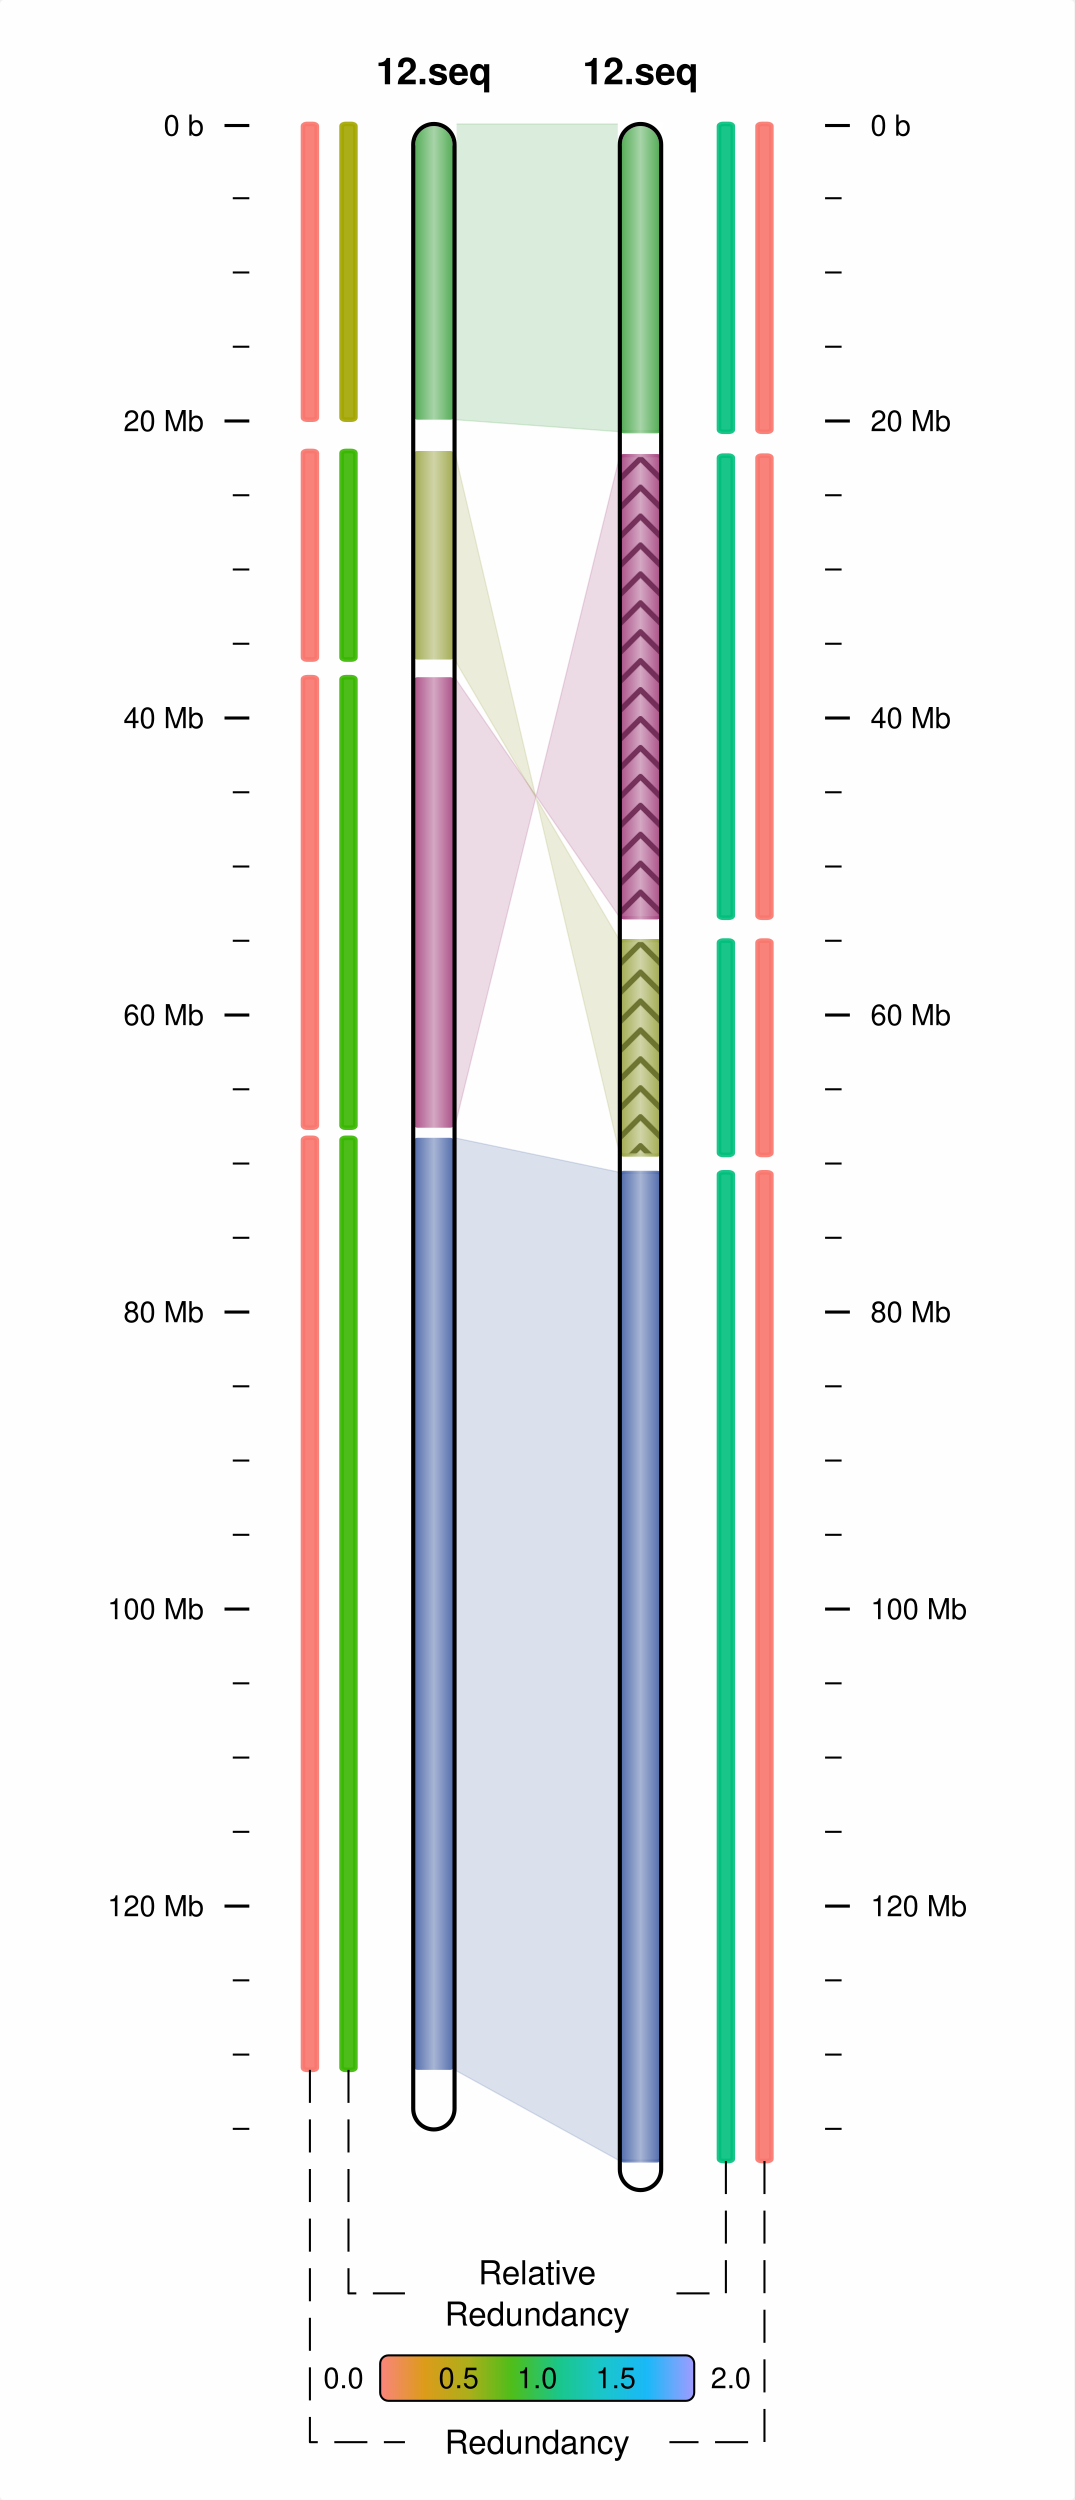
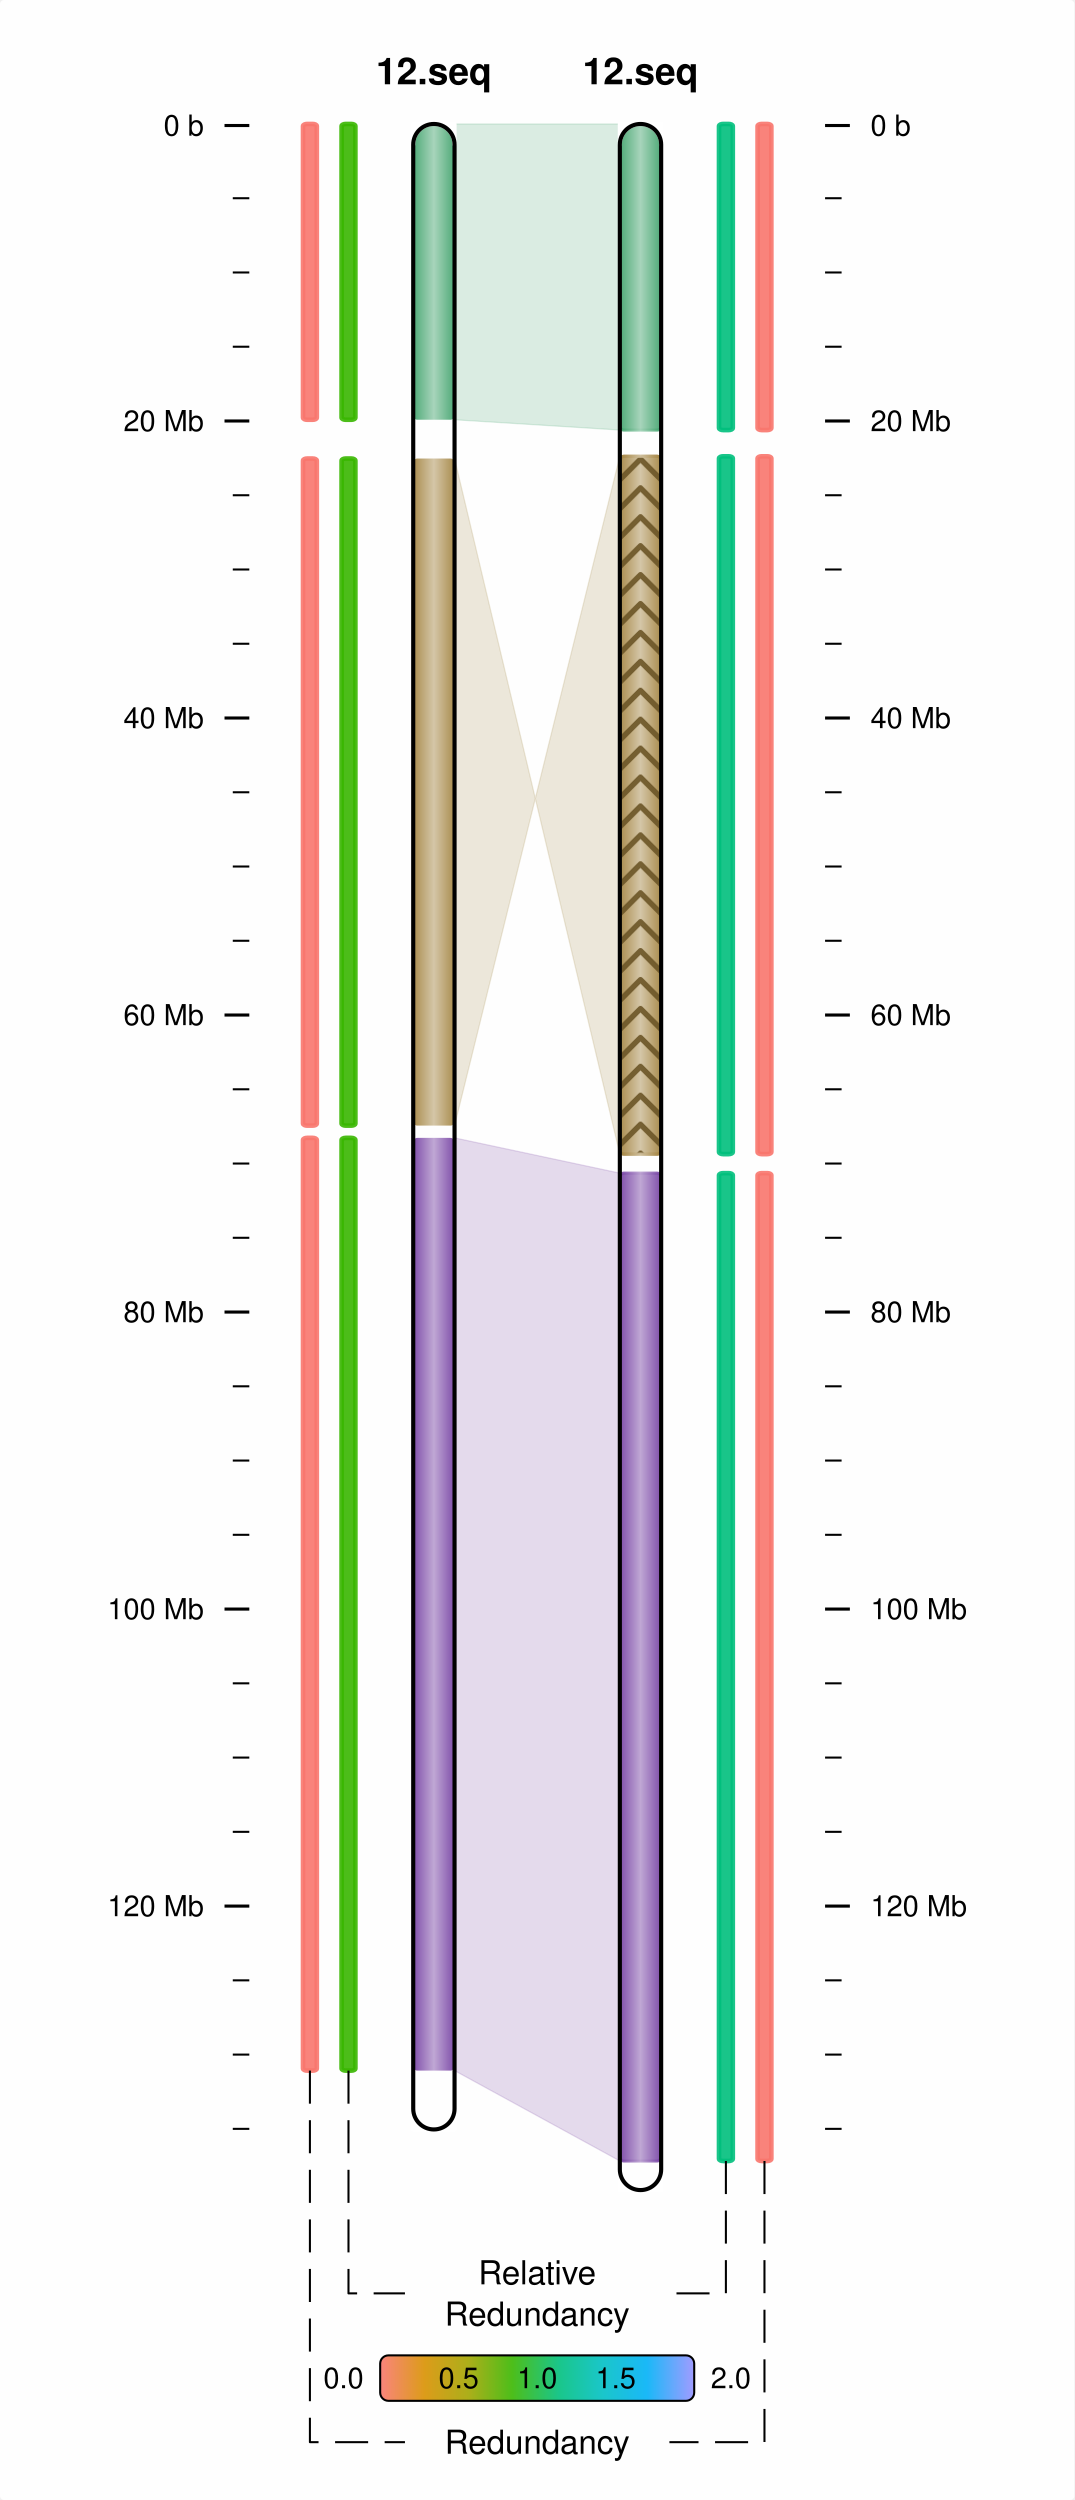
<svg xmlns="http://www.w3.org/2000/svg" viewBox="0 0 260 605">
  <rect x="0" y="0" width="260" height="605" rx="1" ry="1" fill="white" fill-opacity="0.9" stroke="white" stroke-width="0" stroke-opacity="1" />
  <line id="54.33332830.37500060.33332830.375000" x1="54.333" y1="30.375" x2="60.333" y2="30.375" stroke-width="0.75" stroke="black" />
  <text id="49.33332832.825001" x="49.333" y="32.825" dominant-baseline="" baseline-shift="" alignment-baseline="" font-size="7px" font-weight="normal" font-family="Helvetica,Arial" font-variant="normal" text-anchor="end" text-align="start" line-height="125%%">
0 b</text>
  <line id="56.33332847.96974960.33332847.969749" x1="56.333" y1="47.97" x2="60.333" y2="47.97" stroke-width="0.5" stroke="black" />
  <line id="56.33332865.93949960.33332865.939499" x1="56.333" y1="65.939" x2="60.333" y2="65.939" stroke-width="0.5" stroke="black" />
  <line id="56.33332883.90924860.33332883.909248" x1="56.333" y1="83.909" x2="60.333" y2="83.909" stroke-width="0.5" stroke="black" />
  <line id="54.333328101.87899860.333328101.878998" x1="54.333" y1="101.879" x2="60.333" y2="101.879" stroke-width="0.75" stroke="black" />
  <text id="49.333328104.328995" x="49.333" y="104.329" dominant-baseline="" baseline-shift="" alignment-baseline="" font-size="7px" font-weight="normal" font-family="Helvetica,Arial" font-variant="normal" text-anchor="end" text-align="start" line-height="125%%">
20 Mb</text>
  <line id="56.333328119.84874760.333328119.848747" x1="56.333" y1="119.849" x2="60.333" y2="119.849" stroke-width="0.5" stroke="black" />
  <line id="56.333328137.81849760.333328137.818497" x1="56.333" y1="137.818" x2="60.333" y2="137.818" stroke-width="0.5" stroke="black" />
  <line id="56.333328155.78823960.333328155.788239" x1="56.333" y1="155.788" x2="60.333" y2="155.788" stroke-width="0.5" stroke="black" />
  <line id="54.333328173.75799660.333328173.757996" x1="54.333" y1="173.758" x2="60.333" y2="173.758" stroke-width="0.75" stroke="black" />
  <text id="49.333328176.207993" x="49.333" y="176.208" dominant-baseline="" baseline-shift="" alignment-baseline="" font-size="7px" font-weight="normal" font-family="Helvetica,Arial" font-variant="normal" text-anchor="end" text-align="start" line-height="125%%">
40 Mb</text>
  <line id="56.333328191.72773760.333328191.727737" x1="56.333" y1="191.728" x2="60.333" y2="191.728" stroke-width="0.5" stroke="black" />
  <line id="56.333328209.69749560.333328209.697495" x1="56.333" y1="209.697" x2="60.333" y2="209.697" stroke-width="0.5" stroke="black" />
  <line id="56.333328227.66723660.333328227.667236" x1="56.333" y1="227.667" x2="60.333" y2="227.667" stroke-width="0.5" stroke="black" />
  <line id="54.333328245.63699360.333328245.636993" x1="54.333" y1="245.637" x2="60.333" y2="245.637" stroke-width="0.75" stroke="black" />
  <text id="49.333328248.086990" x="49.333" y="248.087" dominant-baseline="" baseline-shift="" alignment-baseline="" font-size="7px" font-weight="normal" font-family="Helvetica,Arial" font-variant="normal" text-anchor="end" text-align="start" line-height="125%%">
60 Mb</text>
  <line id="56.333328263.60675060.333328263.606750" x1="56.333" y1="263.607" x2="60.333" y2="263.607" stroke-width="0.5" stroke="black" />
  <line id="56.333328281.57647760.333328281.576477" x1="56.333" y1="281.576" x2="60.333" y2="281.576" stroke-width="0.5" stroke="black" />
  <line id="56.333328299.54623460.333328299.546234" x1="56.333" y1="299.546" x2="60.333" y2="299.546" stroke-width="0.5" stroke="black" />
  <line id="54.333328317.51599160.333328317.515991" x1="54.333" y1="317.516" x2="60.333" y2="317.516" stroke-width="0.75" stroke="black" />
  <text id="49.333328319.966003" x="49.333" y="319.966" dominant-baseline="" baseline-shift="" alignment-baseline="" font-size="7px" font-weight="normal" font-family="Helvetica,Arial" font-variant="normal" text-anchor="end" text-align="start" line-height="125%%">
80 Mb</text>
  <line id="56.333328335.48574860.333328335.485748" x1="56.333" y1="335.486" x2="60.333" y2="335.486" stroke-width="0.5" stroke="black" />
  <line id="56.333328353.45547560.333328353.455475" x1="56.333" y1="353.455" x2="60.333" y2="353.455" stroke-width="0.5" stroke="black" />
  <line id="56.333328371.42523260.333328371.425232" x1="56.333" y1="371.425" x2="60.333" y2="371.425" stroke-width="0.5" stroke="black" />
  <line id="54.333328389.39498960.333328389.394989" x1="54.333" y1="389.395" x2="60.333" y2="389.395" stroke-width="0.75" stroke="black" />
  <text id="49.333328391.845001" x="49.333" y="391.845" dominant-baseline="" baseline-shift="" alignment-baseline="" font-size="7px" font-weight="normal" font-family="Helvetica,Arial" font-variant="normal" text-anchor="end" text-align="start" line-height="125%%">
100 Mb</text>
  <line id="56.333328407.36471660.333328407.364716" x1="56.333" y1="407.365" x2="60.333" y2="407.365" stroke-width="0.5" stroke="black" />
  <line id="56.333328425.33447360.333328425.334473" x1="56.333" y1="425.334" x2="60.333" y2="425.334" stroke-width="0.5" stroke="black" />
  <line id="56.333328443.30423060.333328443.304230" x1="56.333" y1="443.304" x2="60.333" y2="443.304" stroke-width="0.5" stroke="black" />
  <line id="54.333328461.27398760.333328461.273987" x1="54.333" y1="461.274" x2="60.333" y2="461.274" stroke-width="0.75" stroke="black" />
  <text id="49.333328463.723999" x="49.333" y="463.724" dominant-baseline="" baseline-shift="" alignment-baseline="" font-size="7px" font-weight="normal" font-family="Helvetica,Arial" font-variant="normal" text-anchor="end" text-align="start" line-height="125%%">
120 Mb</text>
  <line id="56.333328479.24371360.333328479.243713" x1="56.333" y1="479.244" x2="60.333" y2="479.244" stroke-width="0.5" stroke="black" />
  <line id="56.333328497.21347060.333328497.213470" x1="56.333" y1="497.213" x2="60.333" y2="497.213" stroke-width="0.5" stroke="black" />
  <line id="56.333328515.18322860.333328515.183228" x1="56.333" y1="515.183" x2="60.333" y2="515.183" stroke-width="0.5" stroke="black" />
  <line id="205.66667230.375000199.66667230.375000" x1="205.667" y1="30.375" x2="199.667" y2="30.375" stroke-width="0.75" stroke="black" />
  <text id="210.66667232.825001" x="210.667" y="32.825" dominant-baseline="" baseline-shift="" alignment-baseline="" font-size="7px" font-weight="normal" font-family="Helvetica,Arial" font-variant="normal" text-anchor="start" text-align="start" line-height="125%%">
0 b</text>
  <line id="203.66667247.969749199.66667247.969749" x1="203.667" y1="47.97" x2="199.667" y2="47.97" stroke-width="0.5" stroke="black" />
  <line id="203.66667265.939499199.66667265.939499" x1="203.667" y1="65.939" x2="199.667" y2="65.939" stroke-width="0.5" stroke="black" />
  <line id="203.66667283.909248199.66667283.909248" x1="203.667" y1="83.909" x2="199.667" y2="83.909" stroke-width="0.5" stroke="black" />
  <line id="205.666672101.878998199.666672101.878998" x1="205.667" y1="101.879" x2="199.667" y2="101.879" stroke-width="0.75" stroke="black" />
  <text id="210.666672104.328995" x="210.667" y="104.329" dominant-baseline="" baseline-shift="" alignment-baseline="" font-size="7px" font-weight="normal" font-family="Helvetica,Arial" font-variant="normal" text-anchor="start" text-align="start" line-height="125%%">
20 Mb</text>
  <line id="203.666672119.848747199.666672119.848747" x1="203.667" y1="119.849" x2="199.667" y2="119.849" stroke-width="0.5" stroke="black" />
  <line id="203.666672137.818497199.666672137.818497" x1="203.667" y1="137.818" x2="199.667" y2="137.818" stroke-width="0.5" stroke="black" />
  <line id="203.666672155.788239199.666672155.788239" x1="203.667" y1="155.788" x2="199.667" y2="155.788" stroke-width="0.5" stroke="black" />
  <line id="205.666672173.757996199.666672173.757996" x1="205.667" y1="173.758" x2="199.667" y2="173.758" stroke-width="0.75" stroke="black" />
  <text id="210.666672176.207993" x="210.667" y="176.208" dominant-baseline="" baseline-shift="" alignment-baseline="" font-size="7px" font-weight="normal" font-family="Helvetica,Arial" font-variant="normal" text-anchor="start" text-align="start" line-height="125%%">
40 Mb</text>
  <line id="203.666672191.727737199.666672191.727737" x1="203.667" y1="191.728" x2="199.667" y2="191.728" stroke-width="0.5" stroke="black" />
  <line id="203.666672209.697495199.666672209.697495" x1="203.667" y1="209.697" x2="199.667" y2="209.697" stroke-width="0.5" stroke="black" />
  <line id="203.666672227.667236199.666672227.667236" x1="203.667" y1="227.667" x2="199.667" y2="227.667" stroke-width="0.5" stroke="black" />
  <line id="205.666672245.636993199.666672245.636993" x1="205.667" y1="245.637" x2="199.667" y2="245.637" stroke-width="0.75" stroke="black" />
  <text id="210.666672248.086990" x="210.667" y="248.087" dominant-baseline="" baseline-shift="" alignment-baseline="" font-size="7px" font-weight="normal" font-family="Helvetica,Arial" font-variant="normal" text-anchor="start" text-align="start" line-height="125%%">
60 Mb</text>
  <line id="203.666672263.606750199.666672263.606750" x1="203.667" y1="263.607" x2="199.667" y2="263.607" stroke-width="0.5" stroke="black" />
  <line id="203.666672281.576477199.666672281.576477" x1="203.667" y1="281.576" x2="199.667" y2="281.576" stroke-width="0.5" stroke="black" />
  <line id="203.666672299.546234199.666672299.546234" x1="203.667" y1="299.546" x2="199.667" y2="299.546" stroke-width="0.5" stroke="black" />
  <line id="205.666672317.515991199.666672317.515991" x1="205.667" y1="317.516" x2="199.667" y2="317.516" stroke-width="0.75" stroke="black" />
  <text id="210.666672319.966003" x="210.667" y="319.966" dominant-baseline="" baseline-shift="" alignment-baseline="" font-size="7px" font-weight="normal" font-family="Helvetica,Arial" font-variant="normal" text-anchor="start" text-align="start" line-height="125%%">
80 Mb</text>
  <line id="203.666672335.485748199.666672335.485748" x1="203.667" y1="335.486" x2="199.667" y2="335.486" stroke-width="0.5" stroke="black" />
  <line id="203.666672353.455475199.666672353.455475" x1="203.667" y1="353.455" x2="199.667" y2="353.455" stroke-width="0.5" stroke="black" />
  <line id="203.666672371.425232199.666672371.425232" x1="203.667" y1="371.425" x2="199.667" y2="371.425" stroke-width="0.5" stroke="black" />
  <line id="205.666672389.394989199.666672389.394989" x1="205.667" y1="389.395" x2="199.667" y2="389.395" stroke-width="0.75" stroke="black" />
  <text id="210.666672391.845001" x="210.667" y="391.845" dominant-baseline="" baseline-shift="" alignment-baseline="" font-size="7px" font-weight="normal" font-family="Helvetica,Arial" font-variant="normal" text-anchor="start" text-align="start" line-height="125%%">
100 Mb</text>
  <line id="203.666672407.364716199.666672407.364716" x1="203.667" y1="407.365" x2="199.667" y2="407.365" stroke-width="0.5" stroke="black" />
  <line id="203.666672425.334473199.666672425.334473" x1="203.667" y1="425.334" x2="199.667" y2="425.334" stroke-width="0.5" stroke="black" />
  <line id="203.666672443.304230199.666672443.304230" x1="203.667" y1="443.304" x2="199.667" y2="443.304" stroke-width="0.5" stroke="black" />
  <line id="205.666672461.273987199.666672461.273987" x1="205.667" y1="461.274" x2="199.667" y2="461.274" stroke-width="0.75" stroke="black" />
  <text id="210.666672463.723999" x="210.667" y="463.724" dominant-baseline="" baseline-shift="" alignment-baseline="" font-size="7px" font-weight="normal" font-family="Helvetica,Arial" font-variant="normal" text-anchor="start" text-align="start" line-height="125%%">
120 Mb</text>
  <line id="203.666672479.243713199.666672479.243713" x1="203.667" y1="479.244" x2="199.667" y2="479.244" stroke-width="0.5" stroke="black" />
  <line id="203.666672497.213470199.666672497.213470" x1="203.667" y1="497.213" x2="199.667" y2="497.213" stroke-width="0.5" stroke="black" />
  <line id="203.666672515.183228199.666672515.183228" x1="203.667" y1="515.183" x2="199.667" y2="515.183" stroke-width="0.5" stroke="black" />
  <defs id="">
-     <linearGradient id="grad100.000000275.355347" x1="0%" y1="0%" x2="100%" y2="0%">
-       <stop offset="0%" stop-color="#3B59A0" stop-opacity="1" />
-       <stop offset="50%" stop-color="#9DACCF" stop-opacity="1" />
-       <stop offset="100%" stop-color="#3B59A0" stop-opacity="1" />
-     </linearGradient>
-   </defs>
-   <rect x="100" y="275.355" width="10" height="225.546" rx="1" ry="1" fill="url(#grad100.000000275.355347)" fill-opacity="0.9" stroke-width="0.75" stroke-opacity="0.9" />
-   <defs id="">
-     <linearGradient id="grad100.000000275.355347NRC" x1="0%" y1="0%" x2="100%" y2="0%">
+     <linearGradient id="grad100.000000275.369720" x1="0%" y1="0%" x2="100%" y2="0%">
+       <stop offset="0%" stop-color="#713BA0" stop-opacity="1" />
+       <stop offset="50%" stop-color="#B89DCF" stop-opacity="1" />
+       <stop offset="100%" stop-color="#713BA0" stop-opacity="1" />
+     </linearGradient>
+   </defs>
+   <rect x="100" y="275.37" width="10" height="225.718" rx="1" ry="1" fill="url(#grad100.000000275.369720)" fill-opacity="0.9" stroke-width="0.75" stroke-opacity="0.9" />
+   <defs id="">
+     <linearGradient id="grad100.000000275.369720NRC" x1="0%" y1="0%" x2="100%" y2="0%">
      <stop offset="100%" stop-color="#39B600" stop-opacity="1" />
    </linearGradient>
  </defs>
-   <rect x="82.667" y="275.355" width="3.333" height="225.546" rx="1" ry="0.5" fill="url(#grad100.000000275.355347NRC)" fill-opacity="0.9" stroke="url(#grad100.000000275.355347NRC)" stroke-width="1.125" stroke-opacity="0.9" />
-   <defs id="">
-     <linearGradient id="grad100.000000275.355347NRCRedun" x1="0%" y1="0%" x2="100%" y2="0%">
-       <stop offset="100%" stop-color="#F8766D" stop-opacity="1" />
-     </linearGradient>
-   </defs>
-   <rect x="73.333" y="275.355" width="3.333" height="225.546" rx="1" ry="0.5" fill="url(#grad100.000000275.355347NRCRedun)" fill-opacity="0.9" stroke="url(#grad100.000000275.355347NRCRedun)" stroke-width="1.125" stroke-opacity="0.9" />
-   <defs id="">
-     <linearGradient id="grad150.000000283.707703" x1="0%" y1="0%" x2="100%" y2="0%">
-       <stop offset="0%" stop-color="#3B59A0" stop-opacity="1" />
-       <stop offset="50%" stop-color="#9DACCF" stop-opacity="1" />
-       <stop offset="100%" stop-color="#3B59A0" stop-opacity="1" />
-     </linearGradient>
-   </defs>
-   <rect x="150" y="283.708" width="10" height="239.25" rx="1" ry="1" fill="url(#grad150.000000283.707703)" fill-opacity="0.9" stroke="url(#grad150.000000283.707703)" stroke-width="0.75" stroke-opacity="0.9" />
-   <defs id="">
-     <linearGradient id="grad150.000000283.707703NRC" x1="0%" y1="0%" x2="100%" y2="0%">
+   <rect x="82.667" y="275.37" width="3.333" height="225.718" rx="1" ry="0.5" fill="url(#grad100.000000275.369720NRC)" fill-opacity="0.9" stroke="url(#grad100.000000275.369720NRC)" stroke-width="1.125" stroke-opacity="0.9" />
+   <defs id="">
+     <linearGradient id="grad100.000000275.369720NRCRedun" x1="0%" y1="0%" x2="100%" y2="0%">
+       <stop offset="100%" stop-color="#F8766D" stop-opacity="1" />
+     </linearGradient>
+   </defs>
+   <rect x="73.333" y="275.37" width="3.333" height="225.718" rx="1" ry="0.5" fill="url(#grad100.000000275.369720NRCRedun)" fill-opacity="0.9" stroke="url(#grad100.000000275.369720NRCRedun)" stroke-width="1.125" stroke-opacity="0.9" />
+   <defs id="">
+     <linearGradient id="grad150.000000283.905365" x1="0%" y1="0%" x2="100%" y2="0%">
+       <stop offset="0%" stop-color="#713BA0" stop-opacity="1" />
+       <stop offset="50%" stop-color="#B89DCF" stop-opacity="1" />
+       <stop offset="100%" stop-color="#713BA0" stop-opacity="1" />
+     </linearGradient>
+   </defs>
+   <rect x="150" y="283.905" width="10" height="239.053" rx="1" ry="1" fill="url(#grad150.000000283.905365)" fill-opacity="0.9" stroke="url(#grad150.000000283.905365)" stroke-width="0.75" stroke-opacity="0.9" />
+   <defs id="">
+     <linearGradient id="grad150.000000283.905365NRC" x1="0%" y1="0%" x2="100%" y2="0%">
      <stop offset="100%" stop-color="#00BF7D" stop-opacity="1" />
    </linearGradient>
  </defs>
-   <rect x="174" y="283.708" width="3.333" height="239.25" rx="1" ry="0.5" fill="url(#grad150.000000283.707703NRC)" fill-opacity="0.9" stroke="url(#grad150.000000283.707703NRC)" stroke-width="1.125" stroke-opacity="0.9" />
-   <defs id="">
-     <linearGradient id="grad150.000000283.707703NRCRedun" x1="0%" y1="0%" x2="100%" y2="0%">
-       <stop offset="100%" stop-color="#F8766D" stop-opacity="1" />
-     </linearGradient>
-   </defs>
-   <rect x="183.333" y="283.708" width="3.333" height="239.25" rx="1" ry="0.5" fill="url(#grad150.000000283.707703NRCRedun)" fill-opacity="0.9" stroke="url(#grad150.000000283.707703NRCRedun)" stroke-width="1.125" stroke-opacity="0.9" />
-   <polygon points="110,275.355 110,500.901 150,522.958 150,283.708 " fill="#3B59A0" stroke="#3B59A0" stroke-width="0.3" stroke-opacity="0.18" fill-opacity="0.18" />
-   <defs id="">
-     <linearGradient id="grad100.000000163.885406" x1="0%" y1="0%" x2="100%" y2="0%">
-       <stop offset="0%" stop-color="#A03B79" stop-opacity="1" />
-       <stop offset="50%" stop-color="#CF9DBC" stop-opacity="1" />
-       <stop offset="100%" stop-color="#A03B79" stop-opacity="1" />
-     </linearGradient>
-   </defs>
-   <rect x="100" y="163.885" width="10" height="109.019" rx="1" ry="1" fill="url(#grad100.000000163.885406)" fill-opacity="0.9" stroke-width="0.75" stroke-opacity="0.9" />
-   <defs id="">
-     <linearGradient id="grad100.000000163.885406NRC" x1="0%" y1="0%" x2="100%" y2="0%">
+   <rect x="174" y="283.905" width="3.333" height="239.053" rx="1" ry="0.5" fill="url(#grad150.000000283.905365NRC)" fill-opacity="0.9" stroke="url(#grad150.000000283.905365NRC)" stroke-width="1.125" stroke-opacity="0.9" />
+   <defs id="">
+     <linearGradient id="grad150.000000283.905365NRCRedun" x1="0%" y1="0%" x2="100%" y2="0%">
+       <stop offset="100%" stop-color="#F8766D" stop-opacity="1" />
+     </linearGradient>
+   </defs>
+   <rect x="183.333" y="283.905" width="3.333" height="239.053" rx="1" ry="0.5" fill="url(#grad150.000000283.905365NRCRedun)" fill-opacity="0.9" stroke="url(#grad150.000000283.905365NRCRedun)" stroke-width="1.125" stroke-opacity="0.9" />
+   <polygon points="110,275.37 110,501.088 150,522.958 150,283.905 " fill="#713BA0" stroke="#713BA0" stroke-width="0.3" stroke-opacity="0.18" fill-opacity="0.18" />
+   <defs id="">
+     <linearGradient id="grad100.000000110.964500" x1="0%" y1="0%" x2="100%" y2="0%">
+       <stop offset="0%" stop-color="#A0803B" stop-opacity="1" />
+       <stop offset="50%" stop-color="#CFBF9D" stop-opacity="1" />
+       <stop offset="100%" stop-color="#A0803B" stop-opacity="1" />
+     </linearGradient>
+   </defs>
+   <rect x="100" y="110.965" width="10" height="161.437" rx="1" ry="1" fill="url(#grad100.000000110.964500)" fill-opacity="0.9" stroke-width="0.75" stroke-opacity="0.9" />
+   <defs id="">
+     <linearGradient id="grad100.000000110.964500NRC" x1="0%" y1="0%" x2="100%" y2="0%">
      <stop offset="100%" stop-color="#39B600" stop-opacity="1" />
    </linearGradient>
  </defs>
-   <rect x="82.667" y="163.885" width="3.333" height="109.019" rx="1" ry="0.5" fill="url(#grad100.000000163.885406NRC)" fill-opacity="0.9" stroke="url(#grad100.000000163.885406NRC)" stroke-width="1.125" stroke-opacity="0.9" />
-   <defs id="">
-     <linearGradient id="grad100.000000163.885406NRCRedun" x1="0%" y1="0%" x2="100%" y2="0%">
-       <stop offset="100%" stop-color="#F8766D" stop-opacity="1" />
-     </linearGradient>
-   </defs>
-   <rect x="73.333" y="163.885" width="3.333" height="109.019" rx="1" ry="0.5" fill="url(#grad100.000000163.885406NRCRedun)" fill-opacity="0.9" stroke="url(#grad100.000000163.885406NRCRedun)" stroke-width="1.125" stroke-opacity="0.9" />
-   <defs id="">
-     <linearGradient id="grad150.000000110.267273" x1="0%" y1="0%" x2="100%" y2="0%">
-       <stop offset="0%" stop-color="#A03B79" stop-opacity="1" />
-       <stop offset="50%" stop-color="#CF9DBC" stop-opacity="1" />
-       <stop offset="100%" stop-color="#A03B79" stop-opacity="1" />
-     </linearGradient>
-   </defs>
-   <rect x="150" y="110.267" width="10" height="111.826" rx="1" ry="1" fill="url(#grad150.000000110.267273)" fill-opacity="0.9" stroke="url(#grad150.000000110.267273)" stroke-width="0.75" stroke-opacity="0.9" />
-   <defs id="">
-     <pattern id="Wavy150.000000110.267273" x="150" y="110.267" width="10" height="7" patternUnits="userSpaceOnUse">
-       <path id="" d="m -0.665,6.335 l 5.665,-5.67 l 5.665,5.67 " fill="none" fill-opacity="0.9" stroke="#6B2751" stroke-opacity="1" stroke-linejoin="round" stroke-width="1.33" />
+   <rect x="82.667" y="110.965" width="3.333" height="161.437" rx="1" ry="0.5" fill="url(#grad100.000000110.964500NRC)" fill-opacity="0.9" stroke="url(#grad100.000000110.964500NRC)" stroke-width="1.125" stroke-opacity="0.9" />
+   <defs id="">
+     <linearGradient id="grad100.000000110.964500NRCRedun" x1="0%" y1="0%" x2="100%" y2="0%">
+       <stop offset="100%" stop-color="#F8766D" stop-opacity="1" />
+     </linearGradient>
+   </defs>
+   <rect x="73.333" y="110.965" width="3.333" height="161.437" rx="1" ry="0.5" fill="url(#grad100.000000110.964500NRCRedun)" fill-opacity="0.9" stroke="url(#grad100.000000110.964500NRCRedun)" stroke-width="1.125" stroke-opacity="0.9" />
+   <defs id="">
+     <linearGradient id="grad150.000000110.425407" x1="0%" y1="0%" x2="100%" y2="0%">
+       <stop offset="0%" stop-color="#A0803B" stop-opacity="1" />
+       <stop offset="50%" stop-color="#CFBF9D" stop-opacity="1" />
+       <stop offset="100%" stop-color="#A0803B" stop-opacity="1" />
+     </linearGradient>
+   </defs>
+   <rect x="150" y="110.425" width="10" height="168.869" rx="1" ry="1" fill="url(#grad150.000000110.425407)" fill-opacity="0.9" stroke="url(#grad150.000000110.425407)" stroke-width="0.75" stroke-opacity="0.9" />
+   <defs id="">
+     <pattern id="Wavy150.000000110.425407" x="150" y="110.425" width="10" height="7" patternUnits="userSpaceOnUse">
+       <path id="" d="m -0.665,6.335 l 5.665,-5.67 l 5.665,5.67 " fill="none" fill-opacity="0.9" stroke="#6B5527" stroke-opacity="1" stroke-linejoin="round" stroke-width="1.33" />
    </pattern>
  </defs>
-   <rect x="150" y="110.267" width="10" height="111.826" rx="1" ry="1" fill="url(#Wavy150.000000110.267273)" fill-opacity="0.9" stroke="url(#grad150.000000110.267273)" stroke-width="0.75" stroke-opacity="0.9" />
-   <defs id="">
-     <linearGradient id="grad150.000000110.267273NRC" x1="0%" y1="0%" x2="100%" y2="0%">
+   <rect x="150" y="110.425" width="10" height="168.869" rx="1" ry="1" fill="url(#Wavy150.000000110.425407)" fill-opacity="0.9" stroke="url(#grad150.000000110.425407)" stroke-width="0.75" stroke-opacity="0.9" />
+   <defs id="">
+     <linearGradient id="grad150.000000110.425407NRC" x1="0%" y1="0%" x2="100%" y2="0%">
      <stop offset="100%" stop-color="#00BF7D" stop-opacity="1" />
    </linearGradient>
  </defs>
-   <rect x="174" y="110.267" width="3.333" height="111.826" rx="1" ry="0.5" fill="url(#grad150.000000110.267273NRC)" fill-opacity="0.9" stroke="url(#grad150.000000110.267273NRC)" stroke-width="1.125" stroke-opacity="0.9" />
-   <defs id="">
-     <linearGradient id="grad150.000000110.267273NRCRedun" x1="0%" y1="0%" x2="100%" y2="0%">
-       <stop offset="100%" stop-color="#F8766D" stop-opacity="1" />
-     </linearGradient>
-   </defs>
-   <rect x="183.333" y="110.267" width="3.333" height="111.826" rx="1" ry="0.5" fill="url(#grad150.000000110.267273NRCRedun)" fill-opacity="0.9" stroke="url(#grad150.000000110.267273NRCRedun)" stroke-width="1.125" stroke-opacity="0.9" />
-   <polygon points="110,163.885 110,272.904 150,110.267 150,222.093 " fill="#A03B79" stroke="#A03B79" stroke-width="0.3" stroke-opacity="0.18" fill-opacity="0.18" />
-   <defs id="">
-     <linearGradient id="grad100.000000109.138771" x1="0%" y1="0%" x2="100%" y2="0%">
-       <stop offset="0%" stop-color="#96A03B" stop-opacity="1" />
-       <stop offset="50%" stop-color="#CACF9D" stop-opacity="1" />
-       <stop offset="100%" stop-color="#96A03B" stop-opacity="1" />
-     </linearGradient>
-   </defs>
-   <rect x="100" y="109.139" width="10" height="50.473" rx="1" ry="1" fill="url(#grad100.000000109.138771)" fill-opacity="0.9" stroke-width="0.75" stroke-opacity="0.9" />
-   <defs id="">
-     <linearGradient id="grad100.000000109.138771NRC" x1="0%" y1="0%" x2="100%" y2="0%">
+   <rect x="174" y="110.425" width="3.333" height="168.869" rx="1" ry="0.5" fill="url(#grad150.000000110.425407NRC)" fill-opacity="0.9" stroke="url(#grad150.000000110.425407NRC)" stroke-width="1.125" stroke-opacity="0.9" />
+   <defs id="">
+     <linearGradient id="grad150.000000110.425407NRCRedun" x1="0%" y1="0%" x2="100%" y2="0%">
+       <stop offset="100%" stop-color="#F8766D" stop-opacity="1" />
+     </linearGradient>
+   </defs>
+   <rect x="183.333" y="110.425" width="3.333" height="168.869" rx="1" ry="0.5" fill="url(#grad150.000000110.425407NRCRedun)" fill-opacity="0.9" stroke="url(#grad150.000000110.425407NRCRedun)" stroke-width="1.125" stroke-opacity="0.9" />
+   <polygon points="110,110.965 110,272.401 150,110.425 150,279.294 " fill="#A0803B" stroke="#A0803B" stroke-width="0.3" stroke-opacity="0.18" fill-opacity="0.18" />
+   <defs id="">
+     <linearGradient id="grad100.00000030.000000" x1="0%" y1="0%" x2="100%" y2="0%">
+       <stop offset="0%" stop-color="#3BA068" stop-opacity="1" />
+       <stop offset="50%" stop-color="#9DCFB3" stop-opacity="1" />
+       <stop offset="100%" stop-color="#3BA068" stop-opacity="1" />
+     </linearGradient>
+   </defs>
+   <rect x="100" y="30" width="10" height="71.581" rx="1" ry="1" fill="url(#grad100.00000030.000000)" fill-opacity="0.9" stroke-width="0.75" stroke-opacity="0.9" />
+   <defs id="">
+     <linearGradient id="grad100.00000030.000000NRC" x1="0%" y1="0%" x2="100%" y2="0%">
      <stop offset="100%" stop-color="#39B600" stop-opacity="1" />
    </linearGradient>
  </defs>
-   <rect x="82.667" y="109.139" width="3.333" height="50.473" rx="1" ry="0.5" fill="url(#grad100.000000109.138771NRC)" fill-opacity="0.9" stroke="url(#grad100.000000109.138771NRC)" stroke-width="1.125" stroke-opacity="0.9" />
-   <defs id="">
-     <linearGradient id="grad100.000000109.138771NRCRedun" x1="0%" y1="0%" x2="100%" y2="0%">
-       <stop offset="100%" stop-color="#F8766D" stop-opacity="1" />
-     </linearGradient>
-   </defs>
-   <rect x="73.333" y="109.139" width="3.333" height="50.473" rx="1" ry="0.5" fill="url(#grad100.000000109.138771NRCRedun)" fill-opacity="0.9" stroke="url(#grad100.000000109.138771NRCRedun)" stroke-width="1.125" stroke-opacity="0.9" />
-   <defs id="">
-     <linearGradient id="grad150.000000227.620514" x1="0%" y1="0%" x2="100%" y2="0%">
-       <stop offset="0%" stop-color="#96A03B" stop-opacity="1" />
-       <stop offset="50%" stop-color="#CACF9D" stop-opacity="1" />
-       <stop offset="100%" stop-color="#96A03B" stop-opacity="1" />
-     </linearGradient>
-   </defs>
-   <rect x="150" y="227.621" width="10" height="51.875" rx="1" ry="1" fill="url(#grad150.000000227.620514)" fill-opacity="0.9" stroke="url(#grad150.000000227.620514)" stroke-width="0.75" stroke-opacity="0.9" />
-   <defs id="">
-     <pattern id="Wavy150.000000227.620514" x="150" y="227.621" width="10" height="7" patternUnits="userSpaceOnUse">
-       <path id="" d="m -0.665,6.335 l 5.665,-5.67 l 5.665,5.67 " fill="none" fill-opacity="0.9" stroke="#646B27" stroke-opacity="1" stroke-linejoin="round" stroke-width="1.33" />
-     </pattern>
-   </defs>
-   <rect x="150" y="227.621" width="10" height="51.875" rx="1" ry="1" fill="url(#Wavy150.000000227.620514)" fill-opacity="0.9" stroke="url(#grad150.000000227.620514)" stroke-width="0.75" stroke-opacity="0.9" />
-   <defs id="">
-     <linearGradient id="grad150.000000227.620514NRC" x1="0%" y1="0%" x2="100%" y2="0%">
-       <stop offset="100%" stop-color="#00BF7D" stop-opacity="1" />
-     </linearGradient>
-   </defs>
-   <rect x="174" y="227.621" width="3.333" height="51.875" rx="1" ry="0.5" fill="url(#grad150.000000227.620514NRC)" fill-opacity="0.9" stroke="url(#grad150.000000227.620514NRC)" stroke-width="1.125" stroke-opacity="0.9" />
-   <defs id="">
-     <linearGradient id="grad150.000000227.620514NRCRedun" x1="0%" y1="0%" x2="100%" y2="0%">
-       <stop offset="100%" stop-color="#F8766D" stop-opacity="1" />
-     </linearGradient>
-   </defs>
-   <rect x="183.333" y="227.621" width="3.333" height="51.875" rx="1" ry="0.5" fill="url(#grad150.000000227.620514NRCRedun)" fill-opacity="0.9" stroke="url(#grad150.000000227.620514NRCRedun)" stroke-width="1.125" stroke-opacity="0.9" />
-   <polygon points="110,109.139 110,159.612 150,227.621 150,279.496 " fill="#96A03B" stroke="#96A03B" stroke-width="0.3" stroke-opacity="0.18" fill-opacity="0.18" />
-   <defs id="">
-     <linearGradient id="grad100.00000030.000000" x1="0%" y1="0%" x2="100%" y2="0%">
-       <stop offset="0%" stop-color="#3BA03E" stop-opacity="1" />
-       <stop offset="50%" stop-color="#9DCF9E" stop-opacity="1" />
-       <stop offset="100%" stop-color="#3BA03E" stop-opacity="1" />
-     </linearGradient>
-   </defs>
-   <rect x="100" y="30" width="10" height="71.563" rx="1" ry="1" fill="url(#grad100.00000030.000000)" fill-opacity="0.9" stroke-width="0.75" stroke-opacity="0.9" />
-   <defs id="">
-     <linearGradient id="grad100.00000030.000000NRC" x1="0%" y1="0%" x2="100%" y2="0%">
-       <stop offset="100%" stop-color="#A3A500" stop-opacity="1" />
-     </linearGradient>
-   </defs>
-   <rect x="82.667" y="30" width="3.333" height="71.563" rx="1" ry="0.5" fill="url(#grad100.00000030.000000NRC)" fill-opacity="0.9" stroke="url(#grad100.00000030.000000NRC)" stroke-width="1.125" stroke-opacity="0.9" />
+   <rect x="82.667" y="30" width="3.333" height="71.581" rx="1" ry="0.5" fill="url(#grad100.00000030.000000NRC)" fill-opacity="0.9" stroke="url(#grad100.00000030.000000NRC)" stroke-width="1.125" stroke-opacity="0.9" />
  <defs id="">
    <linearGradient id="grad100.00000030.000000NRCRedun" x1="0%" y1="0%" x2="100%" y2="0%">
      <stop offset="100%" stop-color="#F8766D" stop-opacity="1" />
    </linearGradient>
  </defs>
-   <rect x="73.333" y="30" width="3.333" height="71.563" rx="1" ry="0.5" fill="url(#grad100.00000030.000000NRCRedun)" fill-opacity="0.9" stroke="url(#grad100.00000030.000000NRCRedun)" stroke-width="1.125" stroke-opacity="0.9" />
+   <rect x="73.333" y="30" width="3.333" height="71.581" rx="1" ry="0.5" fill="url(#grad100.00000030.000000NRCRedun)" fill-opacity="0.9" stroke="url(#grad100.00000030.000000NRCRedun)" stroke-width="1.125" stroke-opacity="0.9" />
  <defs id="">
    <linearGradient id="grad150.00000030.000000" x1="0%" y1="0%" x2="100%" y2="0%">
-       <stop offset="0%" stop-color="#3BA03E" stop-opacity="1" />
-       <stop offset="50%" stop-color="#9DCF9E" stop-opacity="1" />
-       <stop offset="100%" stop-color="#3BA03E" stop-opacity="1" />
-     </linearGradient>
-   </defs>
-   <rect x="150" y="30" width="10" height="74.485" rx="1" ry="1" fill="url(#grad150.00000030.000000)" fill-opacity="0.9" stroke="url(#grad150.00000030.000000)" stroke-width="0.75" stroke-opacity="0.9" />
+       <stop offset="0%" stop-color="#3BA068" stop-opacity="1" />
+       <stop offset="50%" stop-color="#9DCFB3" stop-opacity="1" />
+       <stop offset="100%" stop-color="#3BA068" stop-opacity="1" />
+     </linearGradient>
+   </defs>
+   <rect x="150" y="30" width="10" height="74.075" rx="1" ry="1" fill="url(#grad150.00000030.000000)" fill-opacity="0.9" stroke="url(#grad150.00000030.000000)" stroke-width="0.75" stroke-opacity="0.9" />
  <defs id="">
    <linearGradient id="grad150.00000030.000000NRC" x1="0%" y1="0%" x2="100%" y2="0%">
      <stop offset="100%" stop-color="#00BF7D" stop-opacity="1" />
    </linearGradient>
  </defs>
-   <rect x="174" y="30" width="3.333" height="74.485" rx="1" ry="0.5" fill="url(#grad150.00000030.000000NRC)" fill-opacity="0.9" stroke="url(#grad150.00000030.000000NRC)" stroke-width="1.125" stroke-opacity="0.9" />
+   <rect x="174" y="30" width="3.333" height="74.075" rx="1" ry="0.5" fill="url(#grad150.00000030.000000NRC)" fill-opacity="0.9" stroke="url(#grad150.00000030.000000NRC)" stroke-width="1.125" stroke-opacity="0.9" />
  <defs id="">
    <linearGradient id="grad150.00000030.000000NRCRedun" x1="0%" y1="0%" x2="100%" y2="0%">
      <stop offset="100%" stop-color="#F8766D" stop-opacity="1" />
    </linearGradient>
  </defs>
-   <rect x="183.333" y="30" width="3.333" height="74.485" rx="1" ry="0.5" fill="url(#grad150.00000030.000000NRCRedun)" fill-opacity="0.9" stroke="url(#grad150.00000030.000000NRCRedun)" stroke-width="1.125" stroke-opacity="0.9" />
-   <polygon points="110,30 110,101.563 150,104.485 150,30 " fill="#3BA03E" stroke="#3BA03E" stroke-width="0.3" stroke-opacity="0.18" fill-opacity="0.18" />
+   <rect x="183.333" y="30" width="3.333" height="74.075" rx="1" ry="0.5" fill="url(#grad150.00000030.000000NRCRedun)" fill-opacity="0.9" stroke="url(#grad150.00000030.000000NRCRedun)" stroke-width="1.125" stroke-opacity="0.9" />
+   <polygon points="110,30 110,101.581 150,104.075 150,30 " fill="#3BA068" stroke="#3BA068" stroke-width="0.3" stroke-opacity="0.18" fill-opacity="0.18" />
  <path id="rhs100.00000030.000000" d="M 100,510.327 a 5,5 0 0,0 10,0 v 5 h -10 v -5 z " fill="white" fill-opacity="1" stroke="white" stroke-opacity="1" stroke-linejoin="round" stroke-width="1" />
  <path id="rhs100.00000030.000000" d="M 110,35 a 5,5 0 0,0 -10,0 v -5 h 10 v 5 z " fill="white" fill-opacity="1" stroke="white" stroke-opacity="1" stroke-linejoin="round" stroke-width="1" />
  <path id="100.00000030.000000" d="M 100,35 v 475.327 a 5,5 0 0,0 10,0 v -475.327 a 5,5 0 0,0 -10,0 z " fill="none" fill-opacity="0.9" stroke="black" stroke-opacity="1" stroke-linejoin="round" stroke-width="1" />
  <path id="rhs100.00000030.000000" d="M 150,525 a 5,5 0 0,0 10,0 v 5 h -10 v -5 z " fill="white" fill-opacity="1" stroke="white" stroke-opacity="1" stroke-linejoin="round" stroke-width="1" />
  <path id="rhs100.00000030.000000" d="M 160,35 a 5,5 0 0,0 -10,0 v -5 h 10 v 5 z " fill="white" fill-opacity="1" stroke="white" stroke-opacity="1" stroke-linejoin="round" stroke-width="1" />
  <path id="150.00000030.000000" d="M 150,35 v 490 a 5,5 0 0,0 10,0 v -490 a 5,5 0 0,0 -10,0 z " fill="none" fill-opacity="0.9" stroke="black" stroke-opacity="1" stroke-linejoin="round" stroke-width="1" />
  <text id="105.00000020.400000" x="105" y="20.4" dominant-baseline="" baseline-shift="" alignment-baseline="" font-size="9px" font-weight="bold" font-family="Helvetica,Arial" font-variant="normal" text-anchor="middle" text-align="start" line-height="125%%">
12.seq</text>
  <text id="155.00000020.400000" x="155" y="20.4" dominant-baseline="" baseline-shift="" alignment-baseline="" font-size="9px" font-weight="bold" font-family="Helvetica,Arial" font-variant="normal" text-anchor="middle" text-align="start" line-height="125%%">
12.seq</text>
  <defs id="">
    <linearGradient id="grad92.000000570.000244" x1="0%" y1="0%" x2="100%" y2="0%">
      <stop offset="0%" stop-color="#F8766D" stop-opacity="1" />
      <stop offset="14%" stop-color="#D89000" stop-opacity="1" />
      <stop offset="28%" stop-color="#A3A500" stop-opacity="1" />
      <stop offset="42%" stop-color="#39B600" stop-opacity="1" />
      <stop offset="57%" stop-color="#00BF7D" stop-opacity="1" />
      <stop offset="71%" stop-color="#00BFC4" stop-opacity="1" />
      <stop offset="85%" stop-color="#00B0F6" stop-opacity="1" />
      <stop offset="100%" stop-color="#9590FF" stop-opacity="1" />
    </linearGradient>
  </defs>
  <rect x="92" y="570" width="76" height="11" rx="2" ry="2" fill="url(#grad92.000000570.000244)" fill-opacity="0.9" stroke="black" stroke-width="0.5" stroke-opacity="1" />
  <text id="130.000000552.800232" x="130" y="552.8" dominant-baseline="" baseline-shift="" alignment-baseline="" font-size="8px" font-family="Helvetica,Arial" font-variant="normal" text-anchor="middle" text-align="start" line-height="125%%">
Relative</text>
  <text id="130.000000562.800232" x="130" y="562.8" dominant-baseline="" baseline-shift="" alignment-baseline="" font-size="8px" font-family="Helvetica,Arial" font-variant="normal" text-anchor="middle" text-align="start" line-height="125%%">
Redundancy</text>
  <text id="130.000000593.800232" x="130" y="593.8" dominant-baseline="" baseline-shift="" alignment-baseline="" font-size="8px" font-family="Helvetica,Arial" font-variant="normal" text-anchor="middle" text-align="start" line-height="125%%">
Redundancy</text>
  <text id="88.000000575.500244" x="88" y="575.5" dy="2.45" dominant-baseline="" baseline-shift="" alignment-baseline="" font-size="7px" font-family="Helvetica,Arial" font-variant="normal" text-anchor="end" text-align="start" line-height="125%%">
0.0</text>
  <text id="172.000000575.500244" x="172" y="575.5" dy="2.45" dominant-baseline="" baseline-shift="" alignment-baseline="" font-size="7px" font-family="Helvetica,Arial" font-variant="normal" text-anchor="start" text-align="start" line-height="125%%">
2.0</text>
  <text id="111.000000575.500244" x="111" y="575.5" dy="2.45" dominant-baseline="" baseline-shift="" alignment-baseline="" font-size="7px" font-family="Helvetica,Arial" font-variant="normal" text-anchor="middle" text-align="start" line-height="125%%">
0.5</text>
  <text id="130.000000575.500244" x="130" y="575.5" dy="2.45" dominant-baseline="" baseline-shift="" alignment-baseline="" font-size="7px" font-family="Helvetica,Arial" font-variant="normal" text-anchor="middle" text-align="start" line-height="125%%">
1.0</text>
  <text id="149.000000575.500244" x="149" y="575.5" dy="2.45" dominant-baseline="" baseline-shift="" alignment-baseline="" font-size="7px" font-family="Helvetica,Arial" font-variant="normal" text-anchor="middle" text-align="start" line-height="125%%">
1.5</text>
-   <path id="" d="M 84.333,500.901 V 555 H 98 " fill="none" fill-opacity="0.9" stroke="black" stroke-opacity="1" stroke-linejoin="round" stroke-dasharray="8 4" stroke-width="0.5" />
+   <path id="" d="M 84.333,501.088 V 555 H 98 " fill="none" fill-opacity="0.9" stroke="black" stroke-opacity="1" stroke-linejoin="round" stroke-dasharray="8 4" stroke-width="0.5" />
  <path id="" d="M 175.667,522.958 V 555 H 162 " fill="none" fill-opacity="0.9" stroke="black" stroke-opacity="1" stroke-linejoin="round" stroke-dasharray="8 4" stroke-width="0.5" />
-   <path id="" d="M 75,500.901 V 591 H 98 " fill="none" fill-opacity="0.9" stroke="black" stroke-opacity="1" stroke-linejoin="round" stroke-dasharray="8 4" stroke-width="0.5" />
+   <path id="" d="M 75,501.088 V 591 H 98 " fill="none" fill-opacity="0.9" stroke="black" stroke-opacity="1" stroke-linejoin="round" stroke-dasharray="8 4" stroke-width="0.5" />
  <path id="" d="M 185,522.958 V 591 H 162 " fill="none" fill-opacity="0.9" stroke="black" stroke-opacity="1" stroke-linejoin="round" stroke-dasharray="8 4" stroke-width="0.5" />
</svg>
